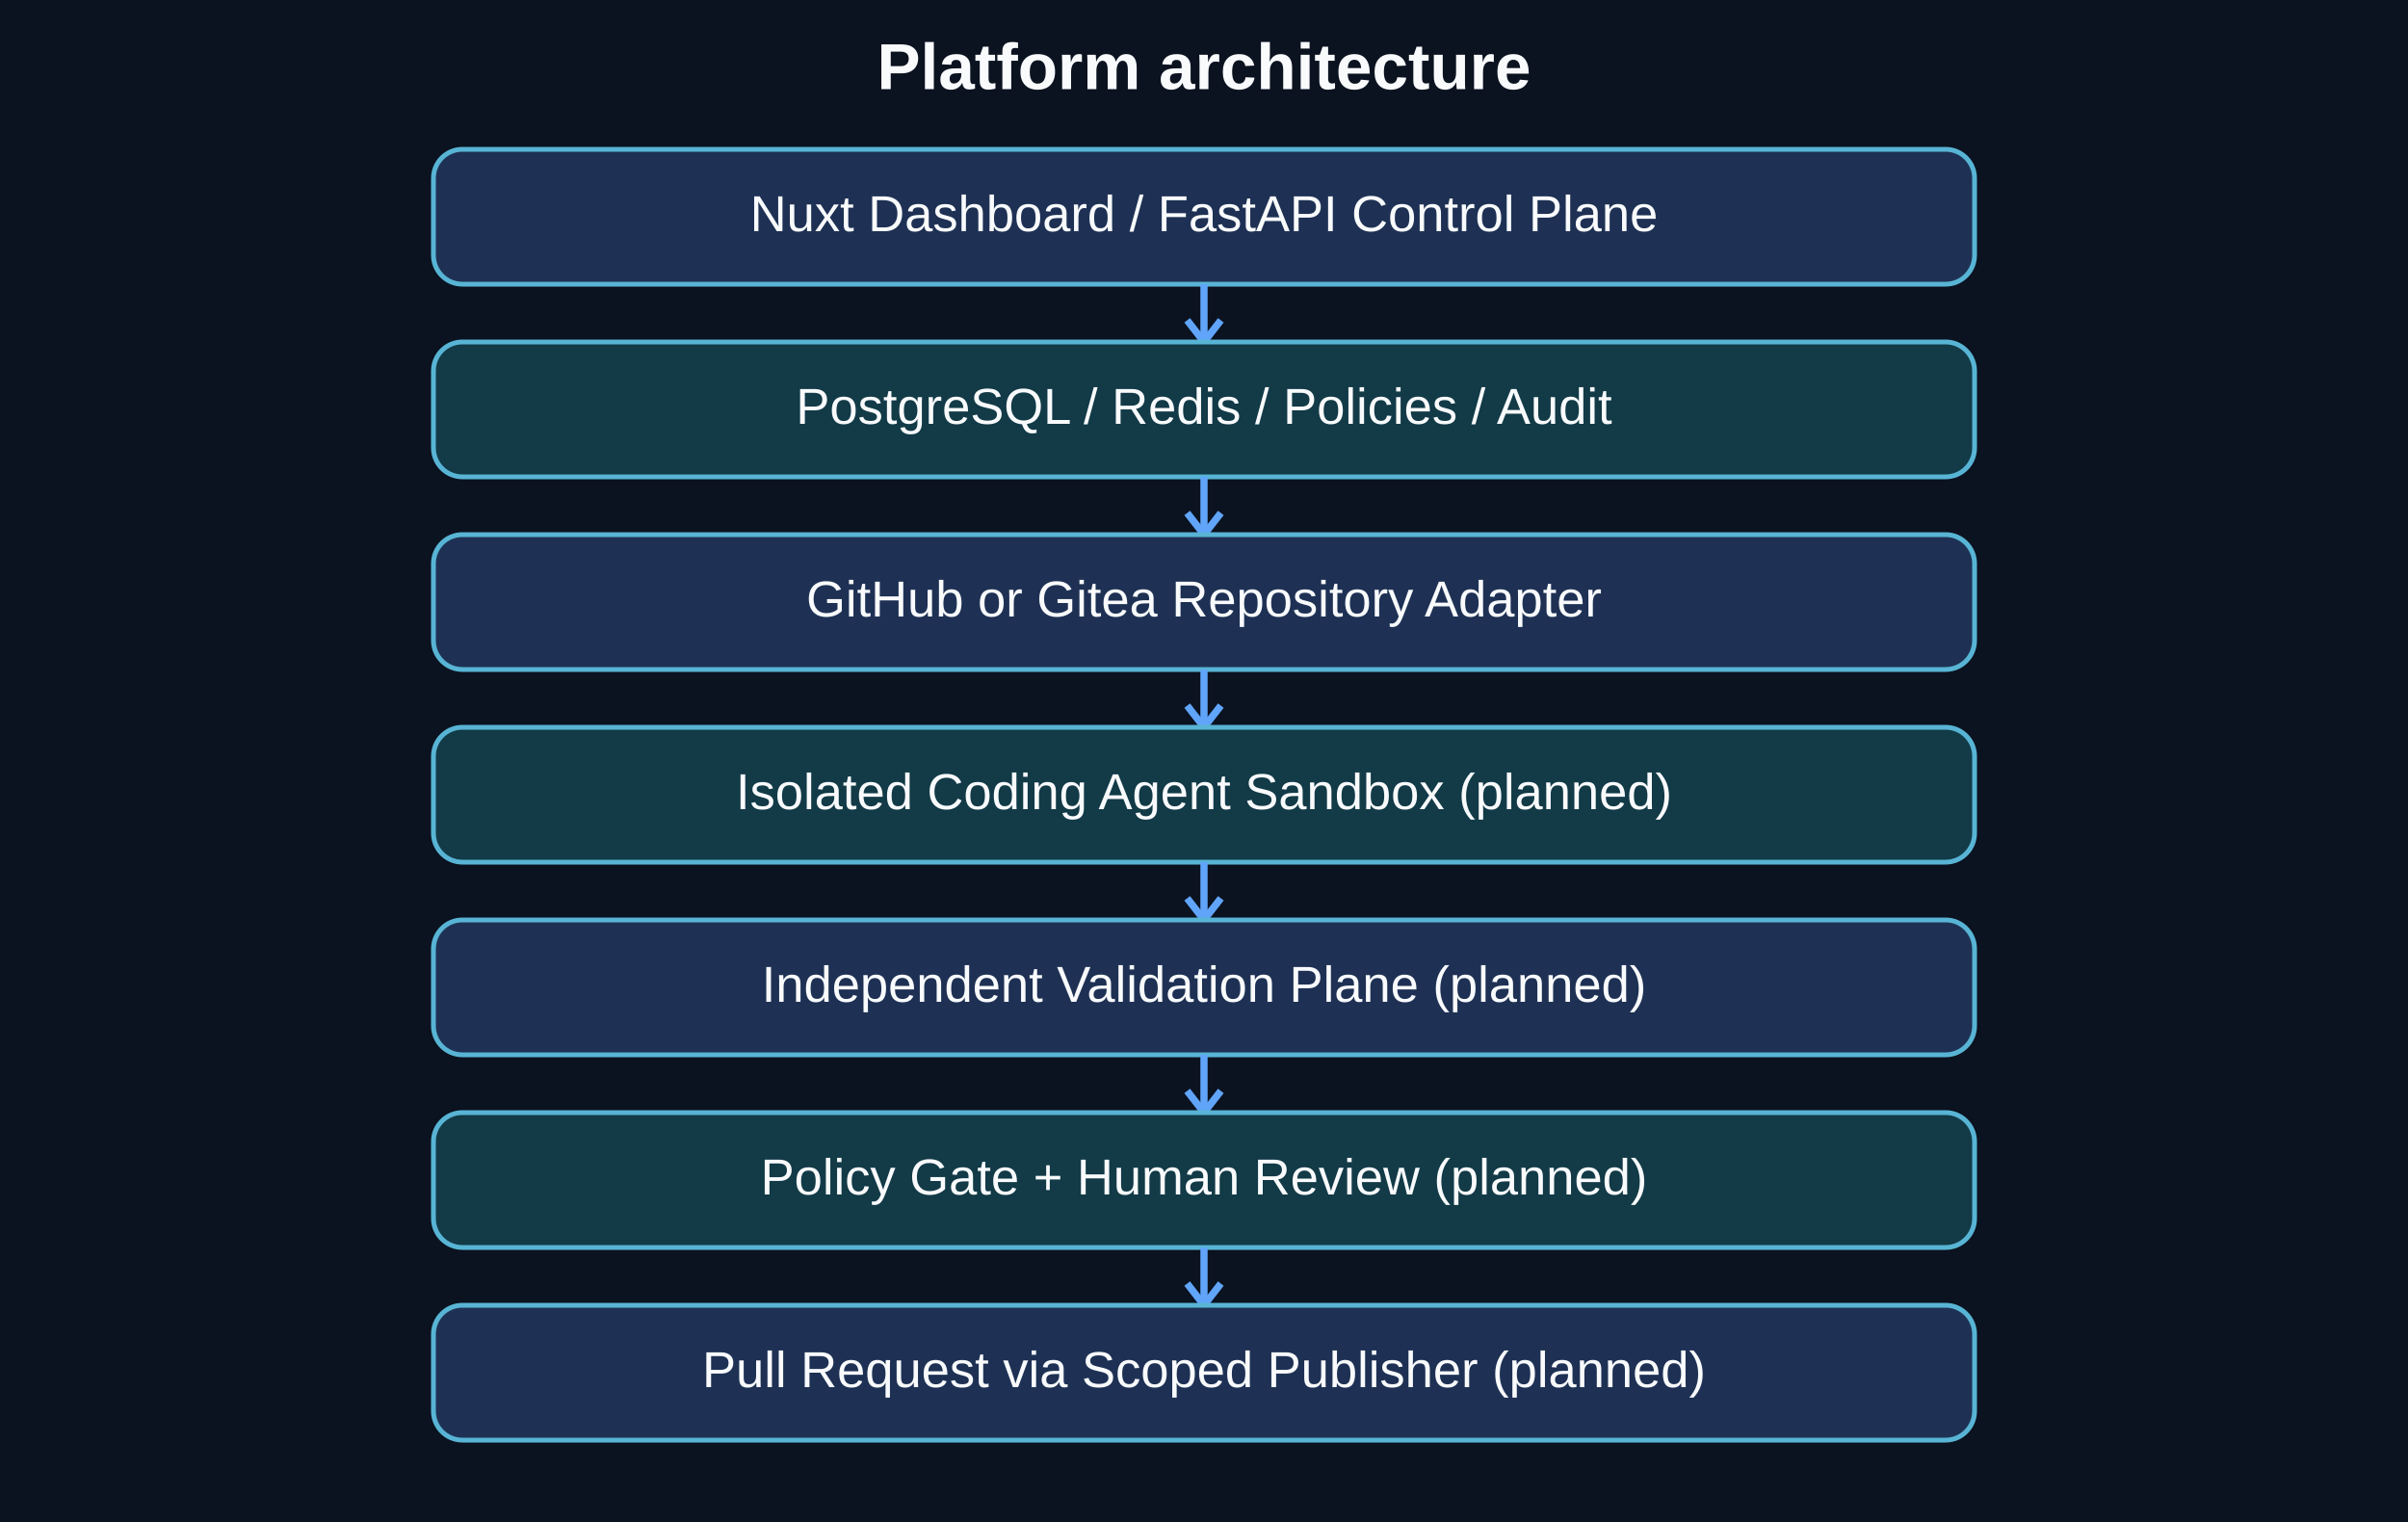
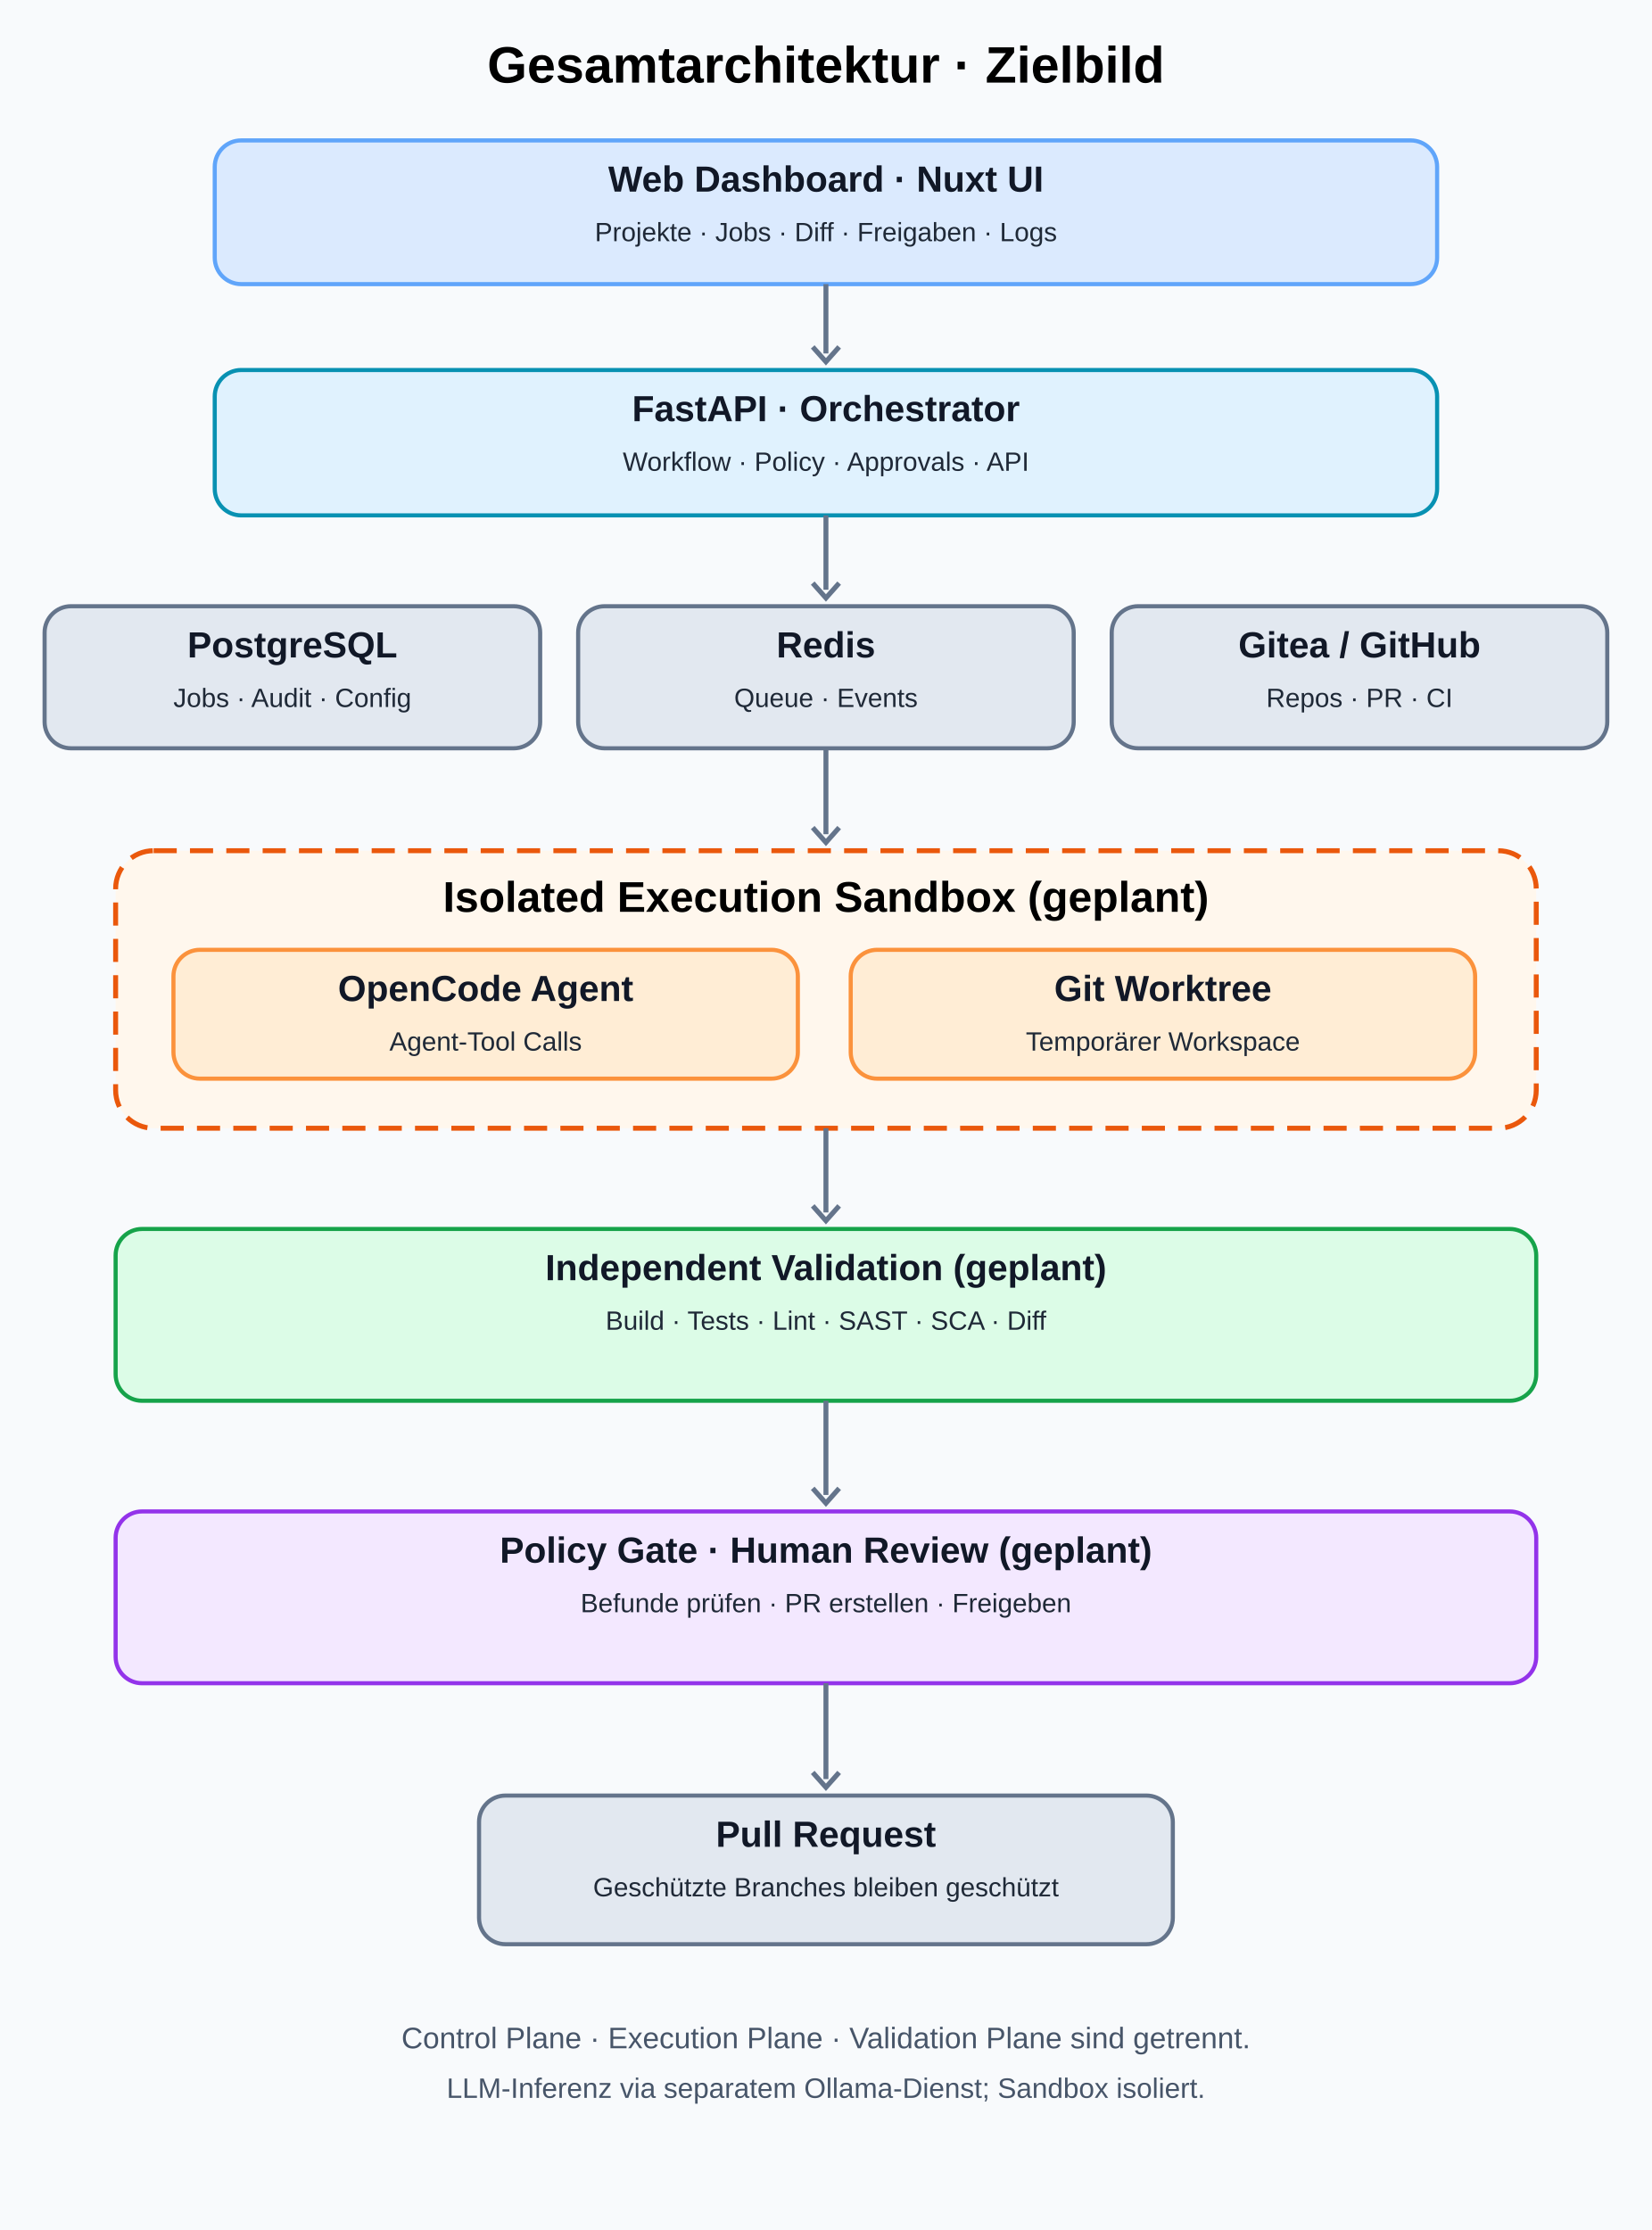
- <svg xmlns="http://www.w3.org/2000/svg" width="1000" height="632" viewBox="0 0 1000 632">
-   <rect width="1000" height="632" fill="#0b1220" />
-   <text x="500" y="37" fill="#f8fafc" font-family="Arial" font-size="27" text-anchor="middle" font-weight="bold">Platform architecture</text>
-   <rect x="180" y="62" width="640" height="56" rx="12" fill="#1e3154" stroke="#58b4d4" stroke-width="2" />
-   <text x="500" y="96" fill="#f8fafc" font-size="21" font-family="Arial" text-anchor="middle">Nuxt Dashboard / FastAPI Control Plane</text>
-   <path d="M500 118 v24" stroke="#60a5fa" stroke-width="3" />
-   <path d="M493 133l7 9 7 -9" fill="none" stroke="#60a5fa" stroke-width="3" />
-   <rect x="180" y="142" width="640" height="56" rx="12" fill="#123a47" stroke="#58b4d4" stroke-width="2" />
-   <text x="500" y="176" fill="#f8fafc" font-size="21" font-family="Arial" text-anchor="middle">PostgreSQL / Redis / Policies / Audit</text>
-   <path d="M500 198 v24" stroke="#60a5fa" stroke-width="3" />
-   <path d="M493 213l7 9 7 -9" fill="none" stroke="#60a5fa" stroke-width="3" />
-   <rect x="180" y="222" width="640" height="56" rx="12" fill="#1e3154" stroke="#58b4d4" stroke-width="2" />
-   <text x="500" y="256" fill="#f8fafc" font-size="21" font-family="Arial" text-anchor="middle">GitHub or Gitea Repository Adapter</text>
-   <path d="M500 278 v24" stroke="#60a5fa" stroke-width="3" />
-   <path d="M493 293l7 9 7 -9" fill="none" stroke="#60a5fa" stroke-width="3" />
-   <rect x="180" y="302" width="640" height="56" rx="12" fill="#123a47" stroke="#58b4d4" stroke-width="2" />
-   <text x="500" y="336" fill="#f8fafc" font-size="21" font-family="Arial" text-anchor="middle">Isolated Coding Agent Sandbox (planned)</text>
-   <path d="M500 358 v24" stroke="#60a5fa" stroke-width="3" />
-   <path d="M493 373l7 9 7 -9" fill="none" stroke="#60a5fa" stroke-width="3" />
-   <rect x="180" y="382" width="640" height="56" rx="12" fill="#1e3154" stroke="#58b4d4" stroke-width="2" />
-   <text x="500" y="416" fill="#f8fafc" font-size="21" font-family="Arial" text-anchor="middle">Independent Validation Plane (planned)</text>
-   <path d="M500 438 v24" stroke="#60a5fa" stroke-width="3" />
-   <path d="M493 453l7 9 7 -9" fill="none" stroke="#60a5fa" stroke-width="3" />
-   <rect x="180" y="462" width="640" height="56" rx="12" fill="#123a47" stroke="#58b4d4" stroke-width="2" />
-   <text x="500" y="496" fill="#f8fafc" font-size="21" font-family="Arial" text-anchor="middle">Policy Gate + Human Review (planned)</text>
-   <path d="M500 518 v24" stroke="#60a5fa" stroke-width="3" />
-   <path d="M493 533l7 9 7 -9" fill="none" stroke="#60a5fa" stroke-width="3" />
-   <rect x="180" y="542" width="640" height="56" rx="12" fill="#1e3154" stroke="#58b4d4" stroke-width="2" />
-   <text x="500" y="576" fill="#f8fafc" font-size="21" font-family="Arial" text-anchor="middle">Pull Request via Scoped Publisher (planned)</text>
+ <svg xmlns="http://www.w3.org/2000/svg" width="1000" height="1350" viewBox="0 0 1000 1350" role="img">
+   <rect width="1000" height="1350" fill="#f8fafc" />
+   <text x="500" y="50" text-anchor="middle" font-size="31" font-weight="bold" font-family="Arial">Gesamtarchitektur · Zielbild</text>
+   <rect x="130" y="85" width="740" height="87" rx="16" fill="#dbeafe" stroke="#60a5fa" stroke-width="2.5" />
+   <text x="500" y="116" text-anchor="middle" font-family="Arial,sans-serif" font-size="22" font-weight="bold" fill="#111827">Web Dashboard · Nuxt UI</text>
+   <text x="500" y="146" text-anchor="middle" font-family="Arial,sans-serif" font-size="16" fill="#1f2937">Projekte · Jobs · Diff · Freigaben · Logs</text>
+   <path d="M500 172 V214 m-8 -4 l8 9 8 -9" fill="none" stroke="#64748b" stroke-width="3" />
+   <rect x="130" y="224" width="740" height="88" rx="16" fill="#e0f2fe" stroke="#0891b2" stroke-width="2.5" />
+   <text x="500" y="255" text-anchor="middle" font-family="Arial,sans-serif" font-size="22" font-weight="bold" fill="#111827">FastAPI · Orchestrator</text>
+   <text x="500" y="285" text-anchor="middle" font-family="Arial,sans-serif" font-size="16" fill="#1f2937">Workflow · Policy · Approvals · API</text>
+   <path d="M500 312 V357 m-8 -4 l8 9 8 -9" fill="none" stroke="#64748b" stroke-width="3" />
+   <rect x="27" y="367" width="300" height="86" rx="16" fill="#e2e8f0" stroke="#64748b" stroke-width="2.5" />
+   <text x="177" y="398" text-anchor="middle" font-family="Arial,sans-serif" font-size="22" font-weight="bold" fill="#111827">PostgreSQL</text>
+   <text x="177" y="428" text-anchor="middle" font-family="Arial,sans-serif" font-size="16" fill="#1f2937">Jobs · Audit · Config</text>
+   <rect x="350" y="367" width="300" height="86" rx="16" fill="#e2e8f0" stroke="#64748b" stroke-width="2.5" />
+   <text x="500" y="398" text-anchor="middle" font-family="Arial,sans-serif" font-size="22" font-weight="bold" fill="#111827">Redis</text>
+   <text x="500" y="428" text-anchor="middle" font-family="Arial,sans-serif" font-size="16" fill="#1f2937">Queue · Events</text>
+   <rect x="673" y="367" width="300" height="86" rx="16" fill="#e2e8f0" stroke="#64748b" stroke-width="2.5" />
+   <text x="823" y="398" text-anchor="middle" font-family="Arial,sans-serif" font-size="22" font-weight="bold" fill="#111827">Gitea / GitHub</text>
+   <text x="823" y="428" text-anchor="middle" font-family="Arial,sans-serif" font-size="16" fill="#1f2937">Repos · PR · CI</text>
+   <path d="M500 453 V505 m-8 -4 l8 9 8 -9" fill="none" stroke="#64748b" stroke-width="3" />
+   <rect x="70" y="515" width="860" height="168" rx="23" stroke="#ea580c" stroke-width="3" stroke-dasharray="14 8" fill="#fff7ed" />
+   <text x="500" y="552" text-anchor="middle" font-size="26" font-family="Arial" font-weight="bold">Isolated Execution Sandbox (geplant)</text>
+   <rect x="105" y="575" width="378" height="78" rx="16" fill="#ffedd5" stroke="#fb923c" stroke-width="2.5" />
+   <text x="294" y="606" text-anchor="middle" font-family="Arial,sans-serif" font-size="22" font-weight="bold" fill="#111827">OpenCode Agent</text>
+   <text x="294" y="636" text-anchor="middle" font-family="Arial,sans-serif" font-size="16" fill="#1f2937">Agent-Tool Calls</text>
+   <rect x="515" y="575" width="378" height="78" rx="16" fill="#ffedd5" stroke="#fb923c" stroke-width="2.5" />
+   <text x="704" y="606" text-anchor="middle" font-family="Arial,sans-serif" font-size="22" font-weight="bold" fill="#111827">Git Worktree</text>
+   <text x="704" y="636" text-anchor="middle" font-family="Arial,sans-serif" font-size="16" fill="#1f2937">Temporärer Workspace</text>
+   <path d="M500 683 V734 m-8 -4 l8 9 8 -9" fill="none" stroke="#64748b" stroke-width="3" />
+   <rect x="70" y="744" width="860" height="104" rx="16" fill="#dcfce7" stroke="#16a34a" stroke-width="2.5" />
+   <text x="500" y="775" text-anchor="middle" font-family="Arial,sans-serif" font-size="22" font-weight="bold" fill="#111827">Independent Validation (geplant)</text>
+   <text x="500" y="805" text-anchor="middle" font-family="Arial,sans-serif" font-size="16" fill="#1f2937">Build · Tests · Lint · SAST · SCA · Diff</text>
+   <path d="M500 848 V905 m-8 -4 l8 9 8 -9" fill="none" stroke="#64748b" stroke-width="3" />
+   <rect x="70" y="915" width="860" height="104" rx="16" fill="#f3e8ff" stroke="#9333ea" stroke-width="2.5" />
+   <text x="500" y="946" text-anchor="middle" font-family="Arial,sans-serif" font-size="22" font-weight="bold" fill="#111827">Policy Gate · Human Review (geplant)</text>
+   <text x="500" y="976" text-anchor="middle" font-family="Arial,sans-serif" font-size="16" fill="#1f2937">Befunde prüfen · PR erstellen · Freigeben</text>
+   <path d="M500 1019 V1077 m-8 -4 l8 9 8 -9" fill="none" stroke="#64748b" stroke-width="3" />
+   <rect x="290" y="1087" width="420" height="90" rx="16" fill="#e2e8f0" stroke="#64748b" stroke-width="2.5" />
+   <text x="500" y="1118" text-anchor="middle" font-family="Arial,sans-serif" font-size="22" font-weight="bold" fill="#111827">Pull Request</text>
+   <text x="500" y="1148" text-anchor="middle" font-family="Arial,sans-serif" font-size="16" fill="#1f2937">Geschützte Branches bleiben geschützt</text>
+   <text x="500" y="1240" text-anchor="middle" font-family="Arial" font-size="18" fill="#475569">Control Plane · Execution Plane · Validation Plane sind getrennt.</text>
+   <text x="500" y="1270" text-anchor="middle" font-family="Arial" font-size="17" fill="#475569">LLM-Inferenz via separatem Ollama-Dienst; Sandbox isoliert.</text>
</svg>
